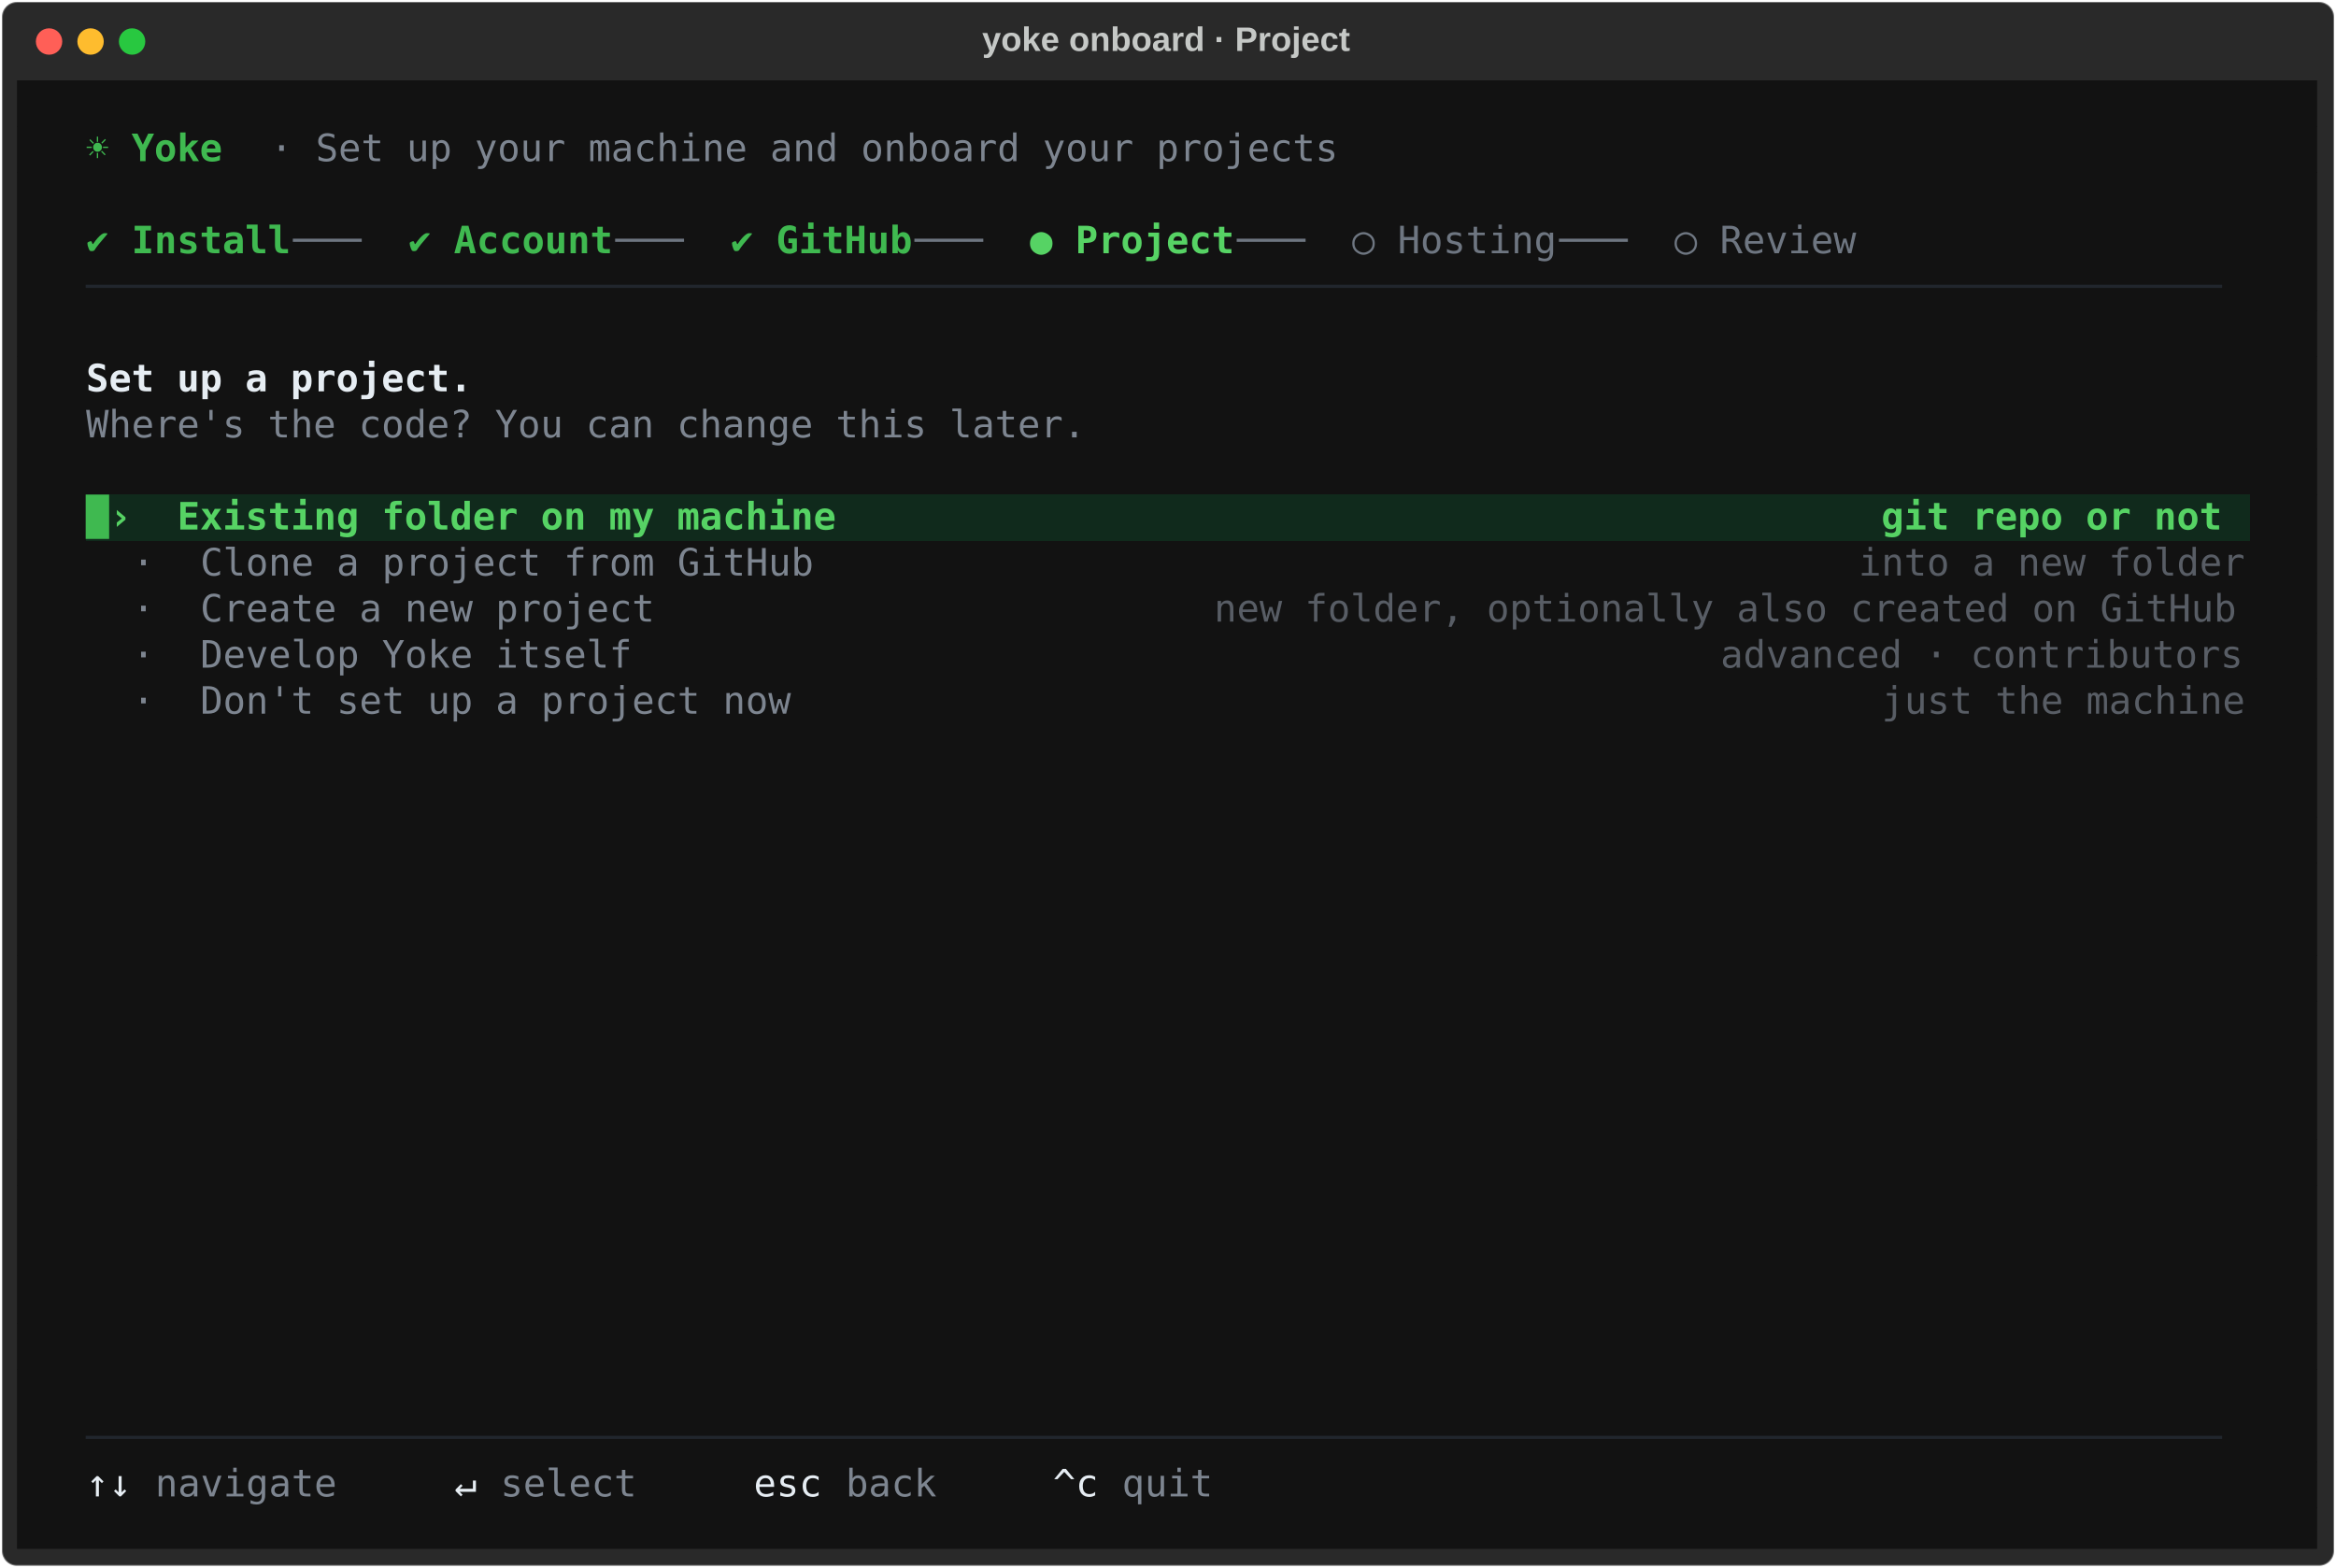
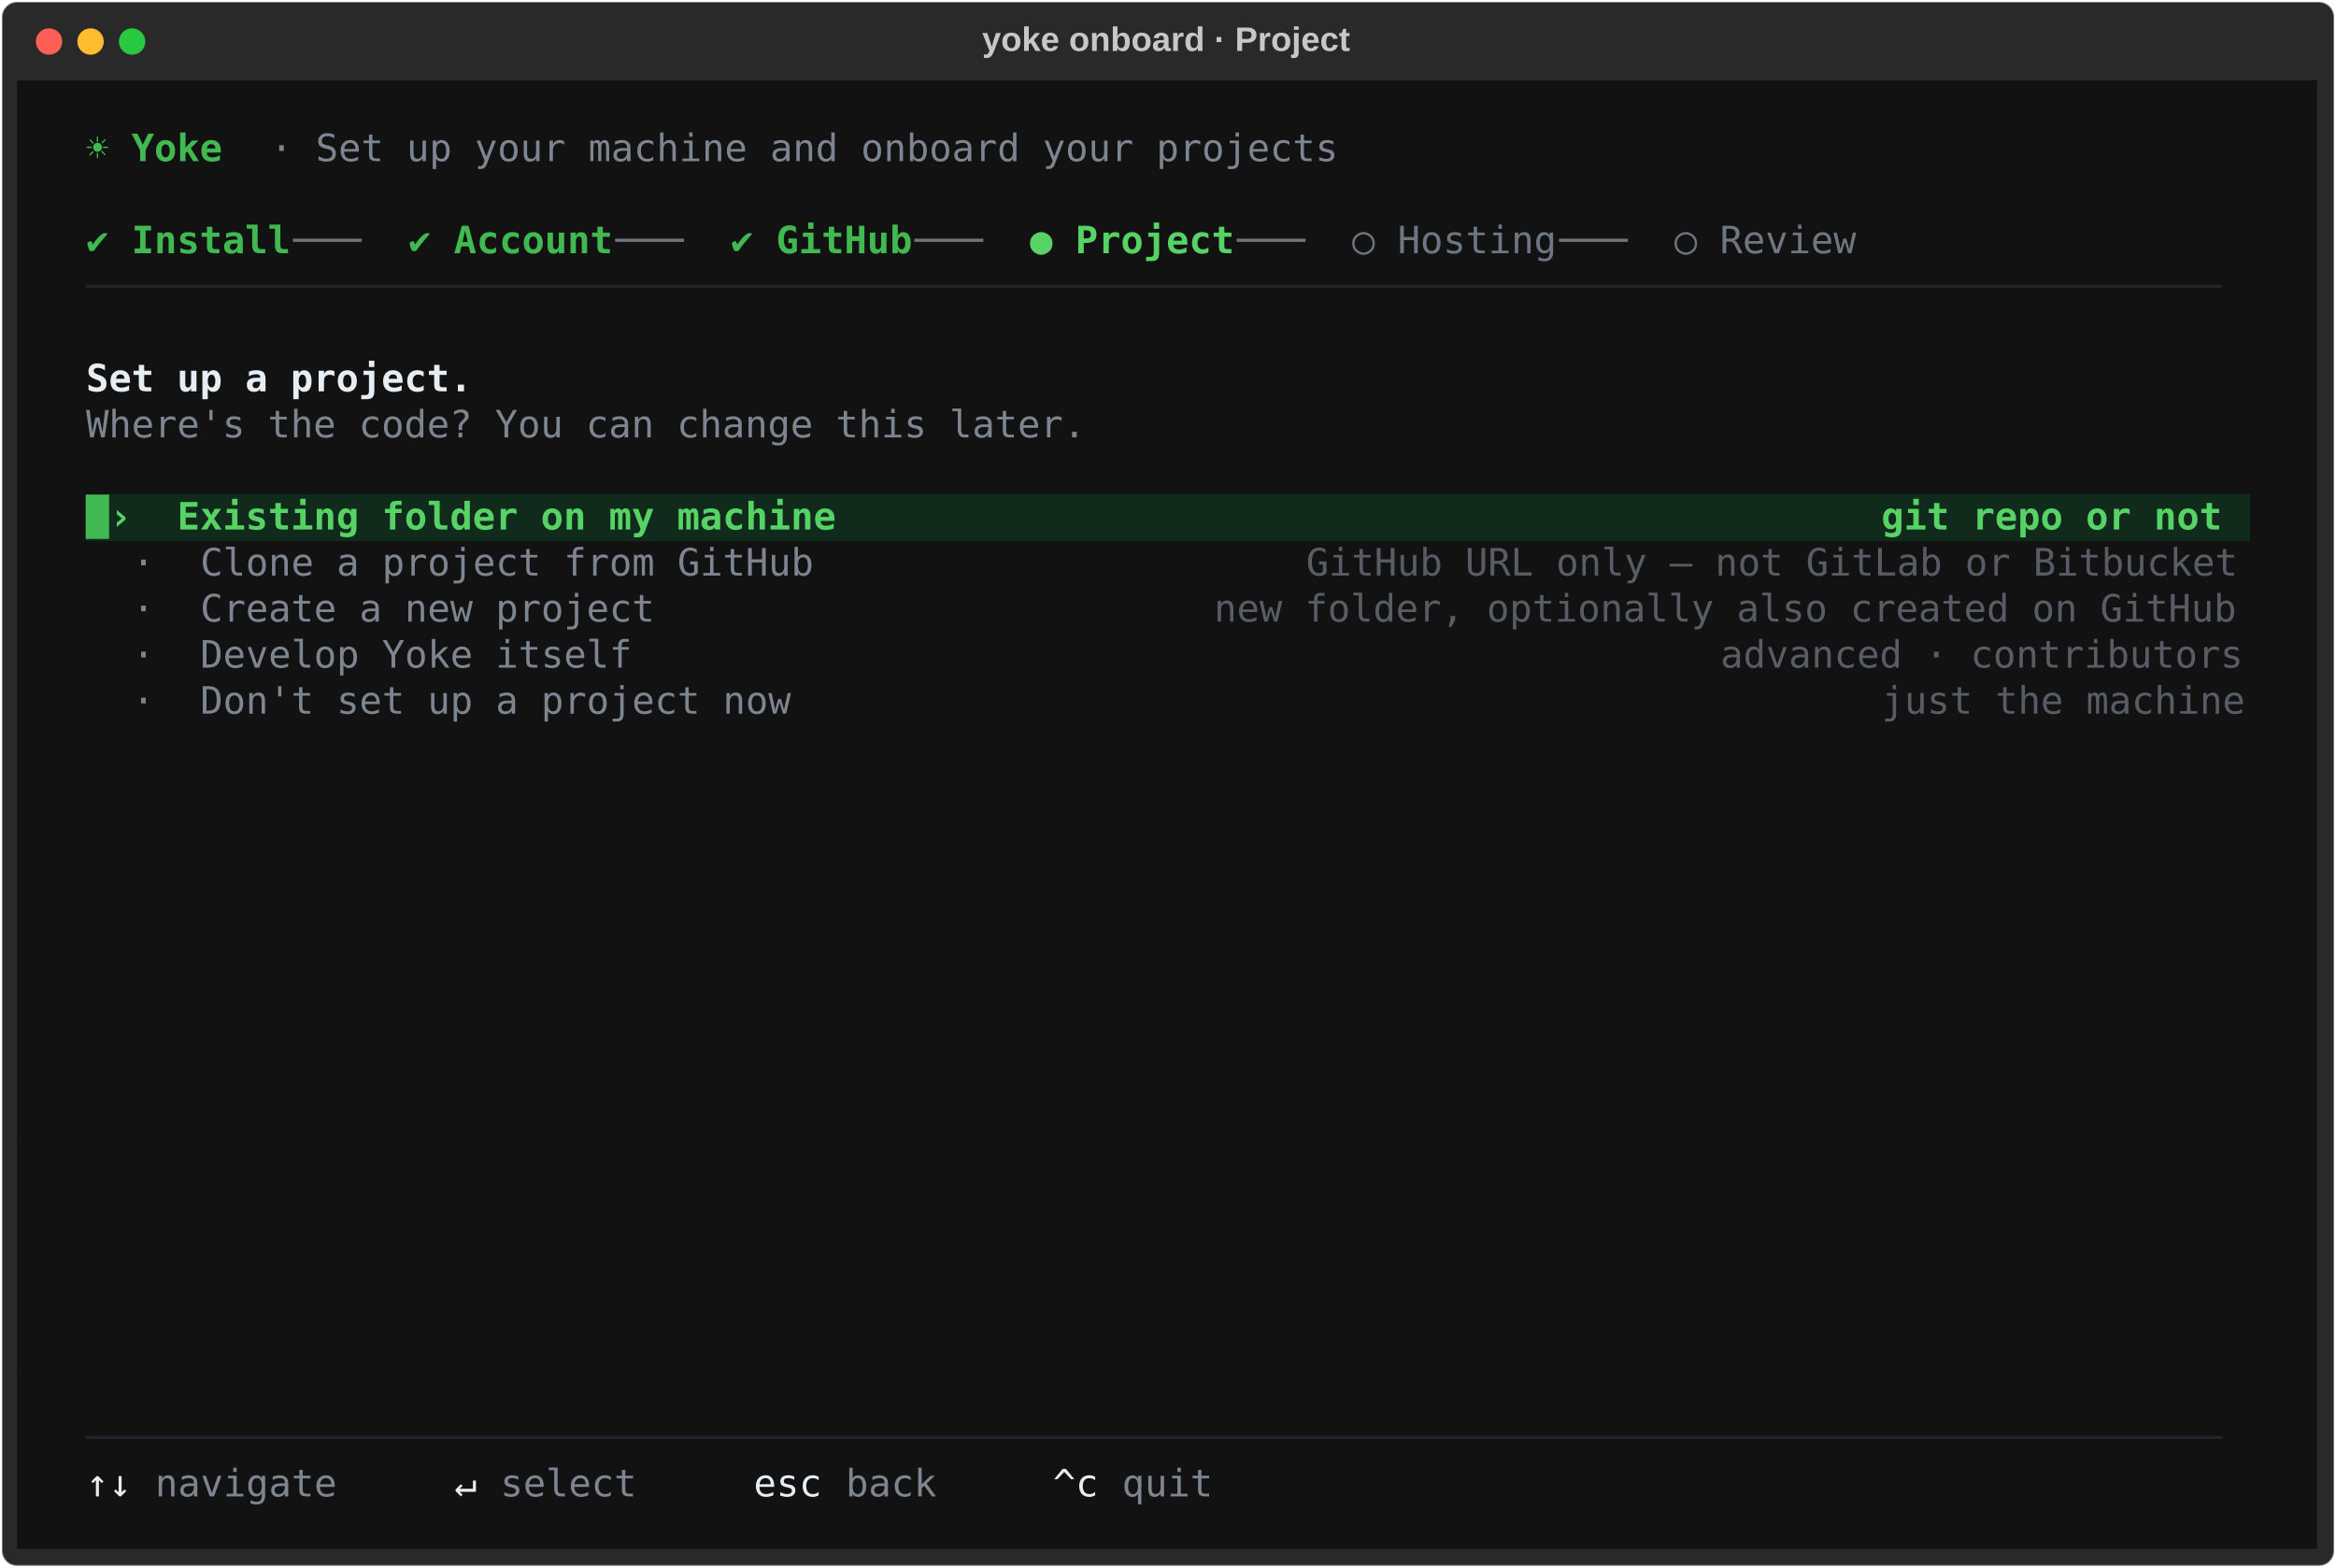
<svg xmlns="http://www.w3.org/2000/svg" class="rich-terminal" viewBox="0 0 1238 830.8">
  <style>

    @font-face {
        font-family: "Fira Code";
        src: local("FiraCode-Regular"),
                url("https://cdnjs.cloudflare.com/ajax/libs/firacode/{{VERSION}}/woff2/FiraCode-Regular.woff2") format("woff2"),
                url("https://cdnjs.cloudflare.com/ajax/libs/firacode/{{VERSION}}/woff/FiraCode-Regular.woff") format("woff");
        font-style: normal;
        font-weight: 400;
    }
    @font-face {
        font-family: "Fira Code";
        src: local("FiraCode-Bold"),
                url("https://cdnjs.cloudflare.com/ajax/libs/firacode/{{VERSION}}/woff2/FiraCode-Bold.woff2") format("woff2"),
                url("https://cdnjs.cloudflare.com/ajax/libs/firacode/{{VERSION}}/woff/FiraCode-Bold.woff") format("woff");
        font-style: bold;
        font-weight: 700;
    }

    .terminal-YOKE-matrix {
        font-family: Fira Code, monospace;
        font-size: 20px;
        line-height: 24.4px;
        font-variant-east-asian: full-width;
    }

    .terminal-YOKE-title {
        font-size: 18px;
        font-weight: bold;
        font-family: arial;
    }

.terminal-YOKE-r2 { fill: #3fb950;font-weight: bold }
.terminal-YOKE-r3 { fill: #e6edf3 }
.terminal-YOKE-r4 { fill: #7d8590 }
.terminal-YOKE-r5 { fill: #6e7681 }
.terminal-YOKE-r6 { fill: #56d364;font-weight: bold }
.terminal-YOKE-r7 { fill: #21262d }
.terminal-YOKE-r8 { fill: #e6edf3;font-weight: bold }
.terminal-YOKE-r9 { fill: #3fb950 }
.terminal-YOKE-r11 { fill: #585d65 }
    </style>
  <defs>
    <clipPath id="terminal-YOKE-clip-terminal">
      <rect x="0" y="0" width="1219.0" height="779.8" />
    </clipPath>
    <clipPath id="terminal-YOKE-line-0">
      <rect x="0" y="1.5" width="1220" height="24.65" />
    </clipPath>
    <clipPath id="terminal-YOKE-line-1">
      <rect x="0" y="25.9" width="1220" height="24.65" />
    </clipPath>
    <clipPath id="terminal-YOKE-line-2">
      <rect x="0" y="50.3" width="1220" height="24.65" />
    </clipPath>
    <clipPath id="terminal-YOKE-line-3">
      <rect x="0" y="74.7" width="1220" height="24.65" />
    </clipPath>
    <clipPath id="terminal-YOKE-line-4">
      <rect x="0" y="99.1" width="1220" height="24.65" />
    </clipPath>
    <clipPath id="terminal-YOKE-line-5">
      <rect x="0" y="123.5" width="1220" height="24.65" />
    </clipPath>
    <clipPath id="terminal-YOKE-line-6">
      <rect x="0" y="147.9" width="1220" height="24.65" />
    </clipPath>
    <clipPath id="terminal-YOKE-line-7">
      <rect x="0" y="172.3" width="1220" height="24.65" />
    </clipPath>
    <clipPath id="terminal-YOKE-line-8">
      <rect x="0" y="196.7" width="1220" height="24.65" />
    </clipPath>
    <clipPath id="terminal-YOKE-line-9">
      <rect x="0" y="221.1" width="1220" height="24.65" />
    </clipPath>
    <clipPath id="terminal-YOKE-line-10">
      <rect x="0" y="245.5" width="1220" height="24.65" />
    </clipPath>
    <clipPath id="terminal-YOKE-line-11">
      <rect x="0" y="269.9" width="1220" height="24.65" />
    </clipPath>
    <clipPath id="terminal-YOKE-line-12">
      <rect x="0" y="294.3" width="1220" height="24.65" />
    </clipPath>
    <clipPath id="terminal-YOKE-line-13">
      <rect x="0" y="318.7" width="1220" height="24.65" />
    </clipPath>
    <clipPath id="terminal-YOKE-line-14">
      <rect x="0" y="343.1" width="1220" height="24.65" />
    </clipPath>
    <clipPath id="terminal-YOKE-line-15">
      <rect x="0" y="367.5" width="1220" height="24.65" />
    </clipPath>
    <clipPath id="terminal-YOKE-line-16">
      <rect x="0" y="391.9" width="1220" height="24.65" />
    </clipPath>
    <clipPath id="terminal-YOKE-line-17">
      <rect x="0" y="416.3" width="1220" height="24.65" />
    </clipPath>
    <clipPath id="terminal-YOKE-line-18">
      <rect x="0" y="440.7" width="1220" height="24.65" />
    </clipPath>
    <clipPath id="terminal-YOKE-line-19">
      <rect x="0" y="465.1" width="1220" height="24.65" />
    </clipPath>
    <clipPath id="terminal-YOKE-line-20">
      <rect x="0" y="489.5" width="1220" height="24.65" />
    </clipPath>
    <clipPath id="terminal-YOKE-line-21">
      <rect x="0" y="513.9" width="1220" height="24.65" />
    </clipPath>
    <clipPath id="terminal-YOKE-line-22">
      <rect x="0" y="538.3" width="1220" height="24.65" />
    </clipPath>
    <clipPath id="terminal-YOKE-line-23">
      <rect x="0" y="562.7" width="1220" height="24.65" />
    </clipPath>
    <clipPath id="terminal-YOKE-line-24">
      <rect x="0" y="587.1" width="1220" height="24.65" />
    </clipPath>
    <clipPath id="terminal-YOKE-line-25">
      <rect x="0" y="611.5" width="1220" height="24.65" />
    </clipPath>
    <clipPath id="terminal-YOKE-line-26">
      <rect x="0" y="635.9" width="1220" height="24.65" />
    </clipPath>
    <clipPath id="terminal-YOKE-line-27">
      <rect x="0" y="660.3" width="1220" height="24.65" />
    </clipPath>
    <clipPath id="terminal-YOKE-line-28">
      <rect x="0" y="684.7" width="1220" height="24.65" />
    </clipPath>
    <clipPath id="terminal-YOKE-line-29">
      <rect x="0" y="709.1" width="1220" height="24.65" />
    </clipPath>
    <clipPath id="terminal-YOKE-line-30">
      <rect x="0" y="733.5" width="1220" height="24.65" />
    </clipPath>
  </defs>
  <rect fill="#292929" stroke="rgba(255,255,255,0.35)" stroke-width="1" x="1" y="1" width="1236" height="828.8" rx="8" />
  <text class="terminal-YOKE-title" fill="#c5c8c6" text-anchor="middle" x="618" y="27">yoke onboard · Project</text>
  <g transform="translate(26,22)">
    <circle cx="0" cy="0" r="7" fill="#ff5f57" />
    <circle cx="22" cy="0" r="7" fill="#febc2e" />
    <circle cx="44" cy="0" r="7" fill="#28c840" />
  </g>
  <g transform="translate(9, 41)" clip-path="url(#terminal-YOKE-clip-terminal)">
    <rect fill="#121212" x="0" y="1.5" width="1220" height="24.65" shape-rendering="crispEdges" />
    <rect fill="#121212" x="0" y="25.9" width="36.6" height="24.65" shape-rendering="crispEdges" />
    <rect fill="#121212" x="36.6" y="25.9" width="73.2" height="24.65" shape-rendering="crispEdges" />
    <rect fill="#121212" x="109.8" y="25.9" width="24.4" height="24.65" shape-rendering="crispEdges" />
    <rect fill="#121212" x="134.2" y="25.9" width="573.4" height="24.65" shape-rendering="crispEdges" />
    <rect fill="#121212" x="707.6" y="25.9" width="512.4" height="24.65" shape-rendering="crispEdges" />
    <rect fill="#121212" x="0" y="50.3" width="1220" height="24.65" shape-rendering="crispEdges" />
    <rect fill="#121212" x="0" y="74.7" width="36.6" height="24.65" shape-rendering="crispEdges" />
    <rect fill="#121212" x="36.6" y="74.7" width="109.8" height="24.65" shape-rendering="crispEdges" />
    <rect fill="#121212" x="146.4" y="74.7" width="61" height="24.65" shape-rendering="crispEdges" />
    <rect fill="#121212" x="207.4" y="74.7" width="109.8" height="24.65" shape-rendering="crispEdges" />
    <rect fill="#121212" x="317.2" y="74.7" width="61" height="24.65" shape-rendering="crispEdges" />
    <rect fill="#121212" x="378.2" y="74.7" width="97.6" height="24.65" shape-rendering="crispEdges" />
    <rect fill="#121212" x="475.8" y="74.7" width="61" height="24.65" shape-rendering="crispEdges" />
    <rect fill="#121212" x="536.8" y="74.7" width="109.8" height="24.65" shape-rendering="crispEdges" />
    <rect fill="#121212" x="646.6" y="74.7" width="61" height="24.65" shape-rendering="crispEdges" />
    <rect fill="#121212" x="707.6" y="74.7" width="109.8" height="24.65" shape-rendering="crispEdges" />
    <rect fill="#121212" x="817.4" y="74.7" width="61" height="24.65" shape-rendering="crispEdges" />
    <rect fill="#121212" x="878.4" y="74.7" width="97.6" height="24.65" shape-rendering="crispEdges" />
    <rect fill="#121212" x="976" y="74.7" width="244" height="24.65" shape-rendering="crispEdges" />
    <rect fill="#121212" x="0" y="99.1" width="36.6" height="24.65" shape-rendering="crispEdges" />
    <rect fill="#121212" x="36.6" y="99.1" width="1146.8" height="24.65" shape-rendering="crispEdges" />
    <rect fill="#121212" x="1183.4" y="99.1" width="36.6" height="24.65" shape-rendering="crispEdges" />
    <rect fill="#121212" x="0" y="123.5" width="1220" height="24.65" shape-rendering="crispEdges" />
    <rect fill="#121212" x="0" y="147.9" width="36.6" height="24.65" shape-rendering="crispEdges" />
    <rect fill="#121212" x="36.6" y="147.9" width="207.4" height="24.65" shape-rendering="crispEdges" />
    <rect fill="#121212" x="244" y="147.9" width="976" height="24.65" shape-rendering="crispEdges" />
    <rect fill="#121212" x="0" y="172.3" width="36.6" height="24.65" shape-rendering="crispEdges" />
    <rect fill="#121212" x="36.6" y="172.3" width="536.8" height="24.65" shape-rendering="crispEdges" />
    <rect fill="#121212" x="573.4" y="172.3" width="610" height="24.65" shape-rendering="crispEdges" />
    <rect fill="#121212" x="1183.4" y="172.3" width="36.6" height="24.65" shape-rendering="crispEdges" />
    <rect fill="#121212" x="0" y="196.7" width="36.6" height="24.65" shape-rendering="crispEdges" />
    <rect fill="#121212" x="36.6" y="196.7" width="0" height="24.65" shape-rendering="crispEdges" />
    <rect fill="#121212" x="36.6" y="196.7" width="1183.4" height="24.65" shape-rendering="crispEdges" />
    <rect fill="#121212" x="0" y="221.1" width="36.6" height="24.65" shape-rendering="crispEdges" />
    <rect fill="#102a1c" x="36.6" y="221.1" width="12.2" height="24.65" shape-rendering="crispEdges" />
    <rect fill="#102a1c" x="48.8" y="221.1" width="1134.6" height="24.65" shape-rendering="crispEdges" />
    <rect fill="#121212" x="1183.4" y="221.1" width="36.6" height="24.65" shape-rendering="crispEdges" />
    <rect fill="#121212" x="0" y="245.5" width="36.6" height="24.65" shape-rendering="crispEdges" />
    <rect fill="#121212" x="36.6" y="245.5" width="12.2" height="24.65" shape-rendering="crispEdges" />
    <rect fill="#121212" x="48.8" y="245.5" width="12.2" height="24.65" shape-rendering="crispEdges" />
-     <rect fill="#121212" x="61" y="245.5" width="915" height="24.65" shape-rendering="crispEdges" />
-     <rect fill="#121212" x="976" y="245.5" width="207.4" height="24.65" shape-rendering="crispEdges" />
+     <rect fill="#121212" x="61" y="245.5" width="622.2" height="24.65" shape-rendering="crispEdges" />
+     <rect fill="#121212" x="683.2" y="245.5" width="500.2" height="24.65" shape-rendering="crispEdges" />
    <rect fill="#121212" x="1183.4" y="245.5" width="36.6" height="24.65" shape-rendering="crispEdges" />
    <rect fill="#121212" x="0" y="269.9" width="36.6" height="24.65" shape-rendering="crispEdges" />
    <rect fill="#121212" x="36.6" y="269.9" width="12.2" height="24.65" shape-rendering="crispEdges" />
    <rect fill="#121212" x="48.8" y="269.9" width="12.2" height="24.65" shape-rendering="crispEdges" />
    <rect fill="#121212" x="61" y="269.9" width="573.4" height="24.65" shape-rendering="crispEdges" />
    <rect fill="#121212" x="634.4" y="269.9" width="549" height="24.65" shape-rendering="crispEdges" />
    <rect fill="#121212" x="1183.4" y="269.9" width="36.6" height="24.65" shape-rendering="crispEdges" />
    <rect fill="#121212" x="0" y="294.3" width="36.6" height="24.65" shape-rendering="crispEdges" />
    <rect fill="#121212" x="36.6" y="294.3" width="12.2" height="24.65" shape-rendering="crispEdges" />
    <rect fill="#121212" x="48.8" y="294.3" width="12.2" height="24.65" shape-rendering="crispEdges" />
    <rect fill="#121212" x="61" y="294.3" width="841.8" height="24.65" shape-rendering="crispEdges" />
    <rect fill="#121212" x="902.8" y="294.3" width="280.6" height="24.65" shape-rendering="crispEdges" />
    <rect fill="#121212" x="1183.4" y="294.3" width="36.6" height="24.65" shape-rendering="crispEdges" />
    <rect fill="#121212" x="0" y="318.7" width="36.6" height="24.65" shape-rendering="crispEdges" />
    <rect fill="#121212" x="36.6" y="318.7" width="12.2" height="24.65" shape-rendering="crispEdges" />
    <rect fill="#121212" x="48.8" y="318.7" width="12.2" height="24.65" shape-rendering="crispEdges" />
    <rect fill="#121212" x="61" y="318.7" width="927.2" height="24.65" shape-rendering="crispEdges" />
    <rect fill="#121212" x="988.2" y="318.7" width="195.2" height="24.65" shape-rendering="crispEdges" />
    <rect fill="#121212" x="1183.4" y="318.7" width="36.6" height="24.65" shape-rendering="crispEdges" />
    <rect fill="#121212" x="0" y="343.1" width="36.6" height="24.65" shape-rendering="crispEdges" />
    <rect fill="#121212" x="36.6" y="343.1" width="1183.4" height="24.65" shape-rendering="crispEdges" />
    <rect fill="#121212" x="0" y="367.5" width="36.6" height="24.65" shape-rendering="crispEdges" />
    <rect fill="#121212" x="36.6" y="367.5" width="1183.4" height="24.65" shape-rendering="crispEdges" />
    <rect fill="#121212" x="0" y="391.9" width="36.6" height="24.65" shape-rendering="crispEdges" />
    <rect fill="#121212" x="36.6" y="391.9" width="1183.4" height="24.65" shape-rendering="crispEdges" />
    <rect fill="#121212" x="0" y="416.3" width="36.6" height="24.65" shape-rendering="crispEdges" />
    <rect fill="#121212" x="36.6" y="416.3" width="1183.4" height="24.65" shape-rendering="crispEdges" />
    <rect fill="#121212" x="0" y="440.7" width="36.6" height="24.65" shape-rendering="crispEdges" />
    <rect fill="#121212" x="36.6" y="440.7" width="1183.4" height="24.65" shape-rendering="crispEdges" />
    <rect fill="#121212" x="0" y="465.1" width="36.6" height="24.65" shape-rendering="crispEdges" />
    <rect fill="#121212" x="36.6" y="465.1" width="1183.4" height="24.65" shape-rendering="crispEdges" />
    <rect fill="#121212" x="0" y="489.5" width="36.6" height="24.65" shape-rendering="crispEdges" />
    <rect fill="#121212" x="36.6" y="489.5" width="1183.4" height="24.65" shape-rendering="crispEdges" />
    <rect fill="#121212" x="0" y="513.9" width="36.6" height="24.65" shape-rendering="crispEdges" />
    <rect fill="#121212" x="36.6" y="513.9" width="1183.4" height="24.65" shape-rendering="crispEdges" />
    <rect fill="#121212" x="0" y="538.3" width="36.6" height="24.65" shape-rendering="crispEdges" />
    <rect fill="#121212" x="36.6" y="538.3" width="1183.4" height="24.65" shape-rendering="crispEdges" />
    <rect fill="#121212" x="0" y="562.7" width="36.6" height="24.65" shape-rendering="crispEdges" />
    <rect fill="#121212" x="36.6" y="562.7" width="1183.4" height="24.65" shape-rendering="crispEdges" />
    <rect fill="#121212" x="0" y="587.1" width="36.6" height="24.65" shape-rendering="crispEdges" />
    <rect fill="#121212" x="36.6" y="587.1" width="1183.4" height="24.65" shape-rendering="crispEdges" />
    <rect fill="#121212" x="0" y="611.5" width="36.6" height="24.65" shape-rendering="crispEdges" />
    <rect fill="#121212" x="36.6" y="611.5" width="1183.4" height="24.65" shape-rendering="crispEdges" />
    <rect fill="#121212" x="0" y="635.9" width="36.6" height="24.65" shape-rendering="crispEdges" />
    <rect fill="#121212" x="36.6" y="635.9" width="1183.4" height="24.65" shape-rendering="crispEdges" />
    <rect fill="#121212" x="0" y="660.3" width="36.6" height="24.65" shape-rendering="crispEdges" />
    <rect fill="#121212" x="36.6" y="660.3" width="1183.4" height="24.65" shape-rendering="crispEdges" />
    <rect fill="#121212" x="0" y="684.7" width="36.6" height="24.65" shape-rendering="crispEdges" />
    <rect fill="#121212" x="36.6" y="684.7" width="1183.4" height="24.65" shape-rendering="crispEdges" />
    <rect fill="#121212" x="0" y="709.1" width="36.6" height="24.65" shape-rendering="crispEdges" />
    <rect fill="#121212" x="36.6" y="709.1" width="1146.8" height="24.65" shape-rendering="crispEdges" />
    <rect fill="#121212" x="1183.4" y="709.1" width="36.6" height="24.65" shape-rendering="crispEdges" />
    <rect fill="#121212" x="0" y="733.5" width="36.6" height="24.65" shape-rendering="crispEdges" />
    <rect fill="#121212" x="36.6" y="733.5" width="24.4" height="24.65" shape-rendering="crispEdges" />
    <rect fill="#121212" x="61" y="733.5" width="12.2" height="24.65" shape-rendering="crispEdges" />
    <rect fill="#121212" x="73.2" y="733.5" width="97.6" height="24.65" shape-rendering="crispEdges" />
    <rect fill="#121212" x="170.8" y="733.5" width="61" height="24.65" shape-rendering="crispEdges" />
    <rect fill="#121212" x="231.8" y="733.5" width="12.2" height="24.65" shape-rendering="crispEdges" />
    <rect fill="#121212" x="244" y="733.5" width="12.2" height="24.65" shape-rendering="crispEdges" />
    <rect fill="#121212" x="256.2" y="733.5" width="73.2" height="24.65" shape-rendering="crispEdges" />
    <rect fill="#121212" x="329.4" y="733.5" width="61" height="24.65" shape-rendering="crispEdges" />
    <rect fill="#121212" x="390.4" y="733.5" width="36.6" height="24.65" shape-rendering="crispEdges" />
    <rect fill="#121212" x="427" y="733.5" width="12.2" height="24.65" shape-rendering="crispEdges" />
    <rect fill="#121212" x="439.2" y="733.5" width="48.8" height="24.65" shape-rendering="crispEdges" />
    <rect fill="#121212" x="488" y="733.5" width="61" height="24.65" shape-rendering="crispEdges" />
    <rect fill="#121212" x="549" y="733.5" width="24.4" height="24.65" shape-rendering="crispEdges" />
    <rect fill="#121212" x="573.4" y="733.5" width="12.2" height="24.65" shape-rendering="crispEdges" />
    <rect fill="#121212" x="585.6" y="733.5" width="48.8" height="24.65" shape-rendering="crispEdges" />
    <rect fill="#121212" x="634.4" y="733.5" width="585.6" height="24.65" shape-rendering="crispEdges" />
    <rect fill="#121212" x="0" y="757.9" width="1220" height="24.65" shape-rendering="crispEdges" />
    <g class="terminal-YOKE-matrix">
      <text class="terminal-YOKE-r2" x="36.6" y="44.4" textLength="73.2" clip-path="url(#terminal-YOKE-line-1)">☀ Yoke</text>
      <text class="terminal-YOKE-r4" x="134.2" y="44.4" textLength="573.4" clip-path="url(#terminal-YOKE-line-1)">· Set up your machine and onboard your projects</text>
      <text class="terminal-YOKE-r2" x="36.6" y="93.2" textLength="109.8" clip-path="url(#terminal-YOKE-line-3)">✔ Install</text>
      <text class="terminal-YOKE-r5" x="146.4" y="93.2" textLength="61" clip-path="url(#terminal-YOKE-line-3)"> ─── </text>
      <text class="terminal-YOKE-r2" x="207.4" y="93.2" textLength="109.8" clip-path="url(#terminal-YOKE-line-3)">✔ Account</text>
      <text class="terminal-YOKE-r5" x="317.2" y="93.2" textLength="61" clip-path="url(#terminal-YOKE-line-3)"> ─── </text>
      <text class="terminal-YOKE-r2" x="378.2" y="93.2" textLength="97.6" clip-path="url(#terminal-YOKE-line-3)">✔ GitHub</text>
      <text class="terminal-YOKE-r5" x="475.8" y="93.2" textLength="61" clip-path="url(#terminal-YOKE-line-3)"> ─── </text>
      <text class="terminal-YOKE-r6" x="536.8" y="93.2" textLength="109.8" clip-path="url(#terminal-YOKE-line-3)">● Project</text>
      <text class="terminal-YOKE-r5" x="646.6" y="93.2" textLength="61" clip-path="url(#terminal-YOKE-line-3)"> ─── </text>
      <text class="terminal-YOKE-r5" x="707.6" y="93.2" textLength="109.8" clip-path="url(#terminal-YOKE-line-3)">○ Hosting</text>
      <text class="terminal-YOKE-r5" x="817.4" y="93.2" textLength="61" clip-path="url(#terminal-YOKE-line-3)"> ─── </text>
      <text class="terminal-YOKE-r5" x="878.4" y="93.2" textLength="97.6" clip-path="url(#terminal-YOKE-line-3)">○ Review</text>
      <text class="terminal-YOKE-r7" x="36.6" y="117.6" textLength="1146.8" clip-path="url(#terminal-YOKE-line-4)">──────────────────────────────────────────────────────────────────────────────────────────────</text>
      <text class="terminal-YOKE-r8" x="36.6" y="166.4" textLength="207.4" clip-path="url(#terminal-YOKE-line-6)">Set up a project.</text>
      <text class="terminal-YOKE-r4" x="36.6" y="190.8" textLength="536.8" clip-path="url(#terminal-YOKE-line-7)">Where's the code? You can change this later.</text>
      <text class="terminal-YOKE-r9" x="36.6" y="239.6" textLength="12.2" clip-path="url(#terminal-YOKE-line-9)">█</text>
      <text class="terminal-YOKE-r6" x="48.8" y="239.6" textLength="1134.6" clip-path="url(#terminal-YOKE-line-9)">›  Existing folder on my machine                                              git repo or not</text>
-       <text class="terminal-YOKE-r4" x="61" y="264" textLength="915" clip-path="url(#terminal-YOKE-line-10)">·  Clone a project from GitHub                                             </text>
-       <text class="terminal-YOKE-r11" x="976" y="264" textLength="207.4" clip-path="url(#terminal-YOKE-line-10)">into a new folder</text>
+       <text class="terminal-YOKE-r4" x="61" y="264" textLength="622.2" clip-path="url(#terminal-YOKE-line-10)">·  Clone a project from GitHub                     </text>
+       <text class="terminal-YOKE-r11" x="683.2" y="264" textLength="500.2" clip-path="url(#terminal-YOKE-line-10)">GitHub URL only — not GitLab or Bitbucket</text>
      <text class="terminal-YOKE-r4" x="61" y="288.4" textLength="573.4" clip-path="url(#terminal-YOKE-line-11)">·  Create a new project                        </text>
      <text class="terminal-YOKE-r11" x="634.4" y="288.4" textLength="549" clip-path="url(#terminal-YOKE-line-11)">new folder, optionally also created on GitHub</text>
      <text class="terminal-YOKE-r4" x="61" y="312.8" textLength="841.8" clip-path="url(#terminal-YOKE-line-12)">·  Develop Yoke itself                                               </text>
      <text class="terminal-YOKE-r11" x="902.8" y="312.8" textLength="280.6" clip-path="url(#terminal-YOKE-line-12)">advanced · contributors</text>
      <text class="terminal-YOKE-r4" x="61" y="337.2" textLength="927.2" clip-path="url(#terminal-YOKE-line-13)">·  Don't set up a project now                                               </text>
      <text class="terminal-YOKE-r11" x="988.2" y="337.2" textLength="195.2" clip-path="url(#terminal-YOKE-line-13)">just the machine</text>
      <text class="terminal-YOKE-r7" x="36.6" y="727.6" textLength="1146.8" clip-path="url(#terminal-YOKE-line-29)">──────────────────────────────────────────────────────────────────────────────────────────────</text>
      <text class="terminal-YOKE-r3" x="36.6" y="752" textLength="24.4" clip-path="url(#terminal-YOKE-line-30)">↑↓</text>
      <text class="terminal-YOKE-r4" x="73.2" y="752" textLength="97.6" clip-path="url(#terminal-YOKE-line-30)">navigate</text>
      <text class="terminal-YOKE-r3" x="231.8" y="752" textLength="12.2" clip-path="url(#terminal-YOKE-line-30)">↵</text>
      <text class="terminal-YOKE-r4" x="256.2" y="752" textLength="73.2" clip-path="url(#terminal-YOKE-line-30)">select</text>
      <text class="terminal-YOKE-r3" x="390.4" y="752" textLength="36.6" clip-path="url(#terminal-YOKE-line-30)">esc</text>
      <text class="terminal-YOKE-r4" x="439.2" y="752" textLength="48.8" clip-path="url(#terminal-YOKE-line-30)">back</text>
      <text class="terminal-YOKE-r3" x="549" y="752" textLength="24.4" clip-path="url(#terminal-YOKE-line-30)">^c</text>
      <text class="terminal-YOKE-r4" x="585.6" y="752" textLength="48.8" clip-path="url(#terminal-YOKE-line-30)">quit</text>
    </g>
  </g>
</svg>
